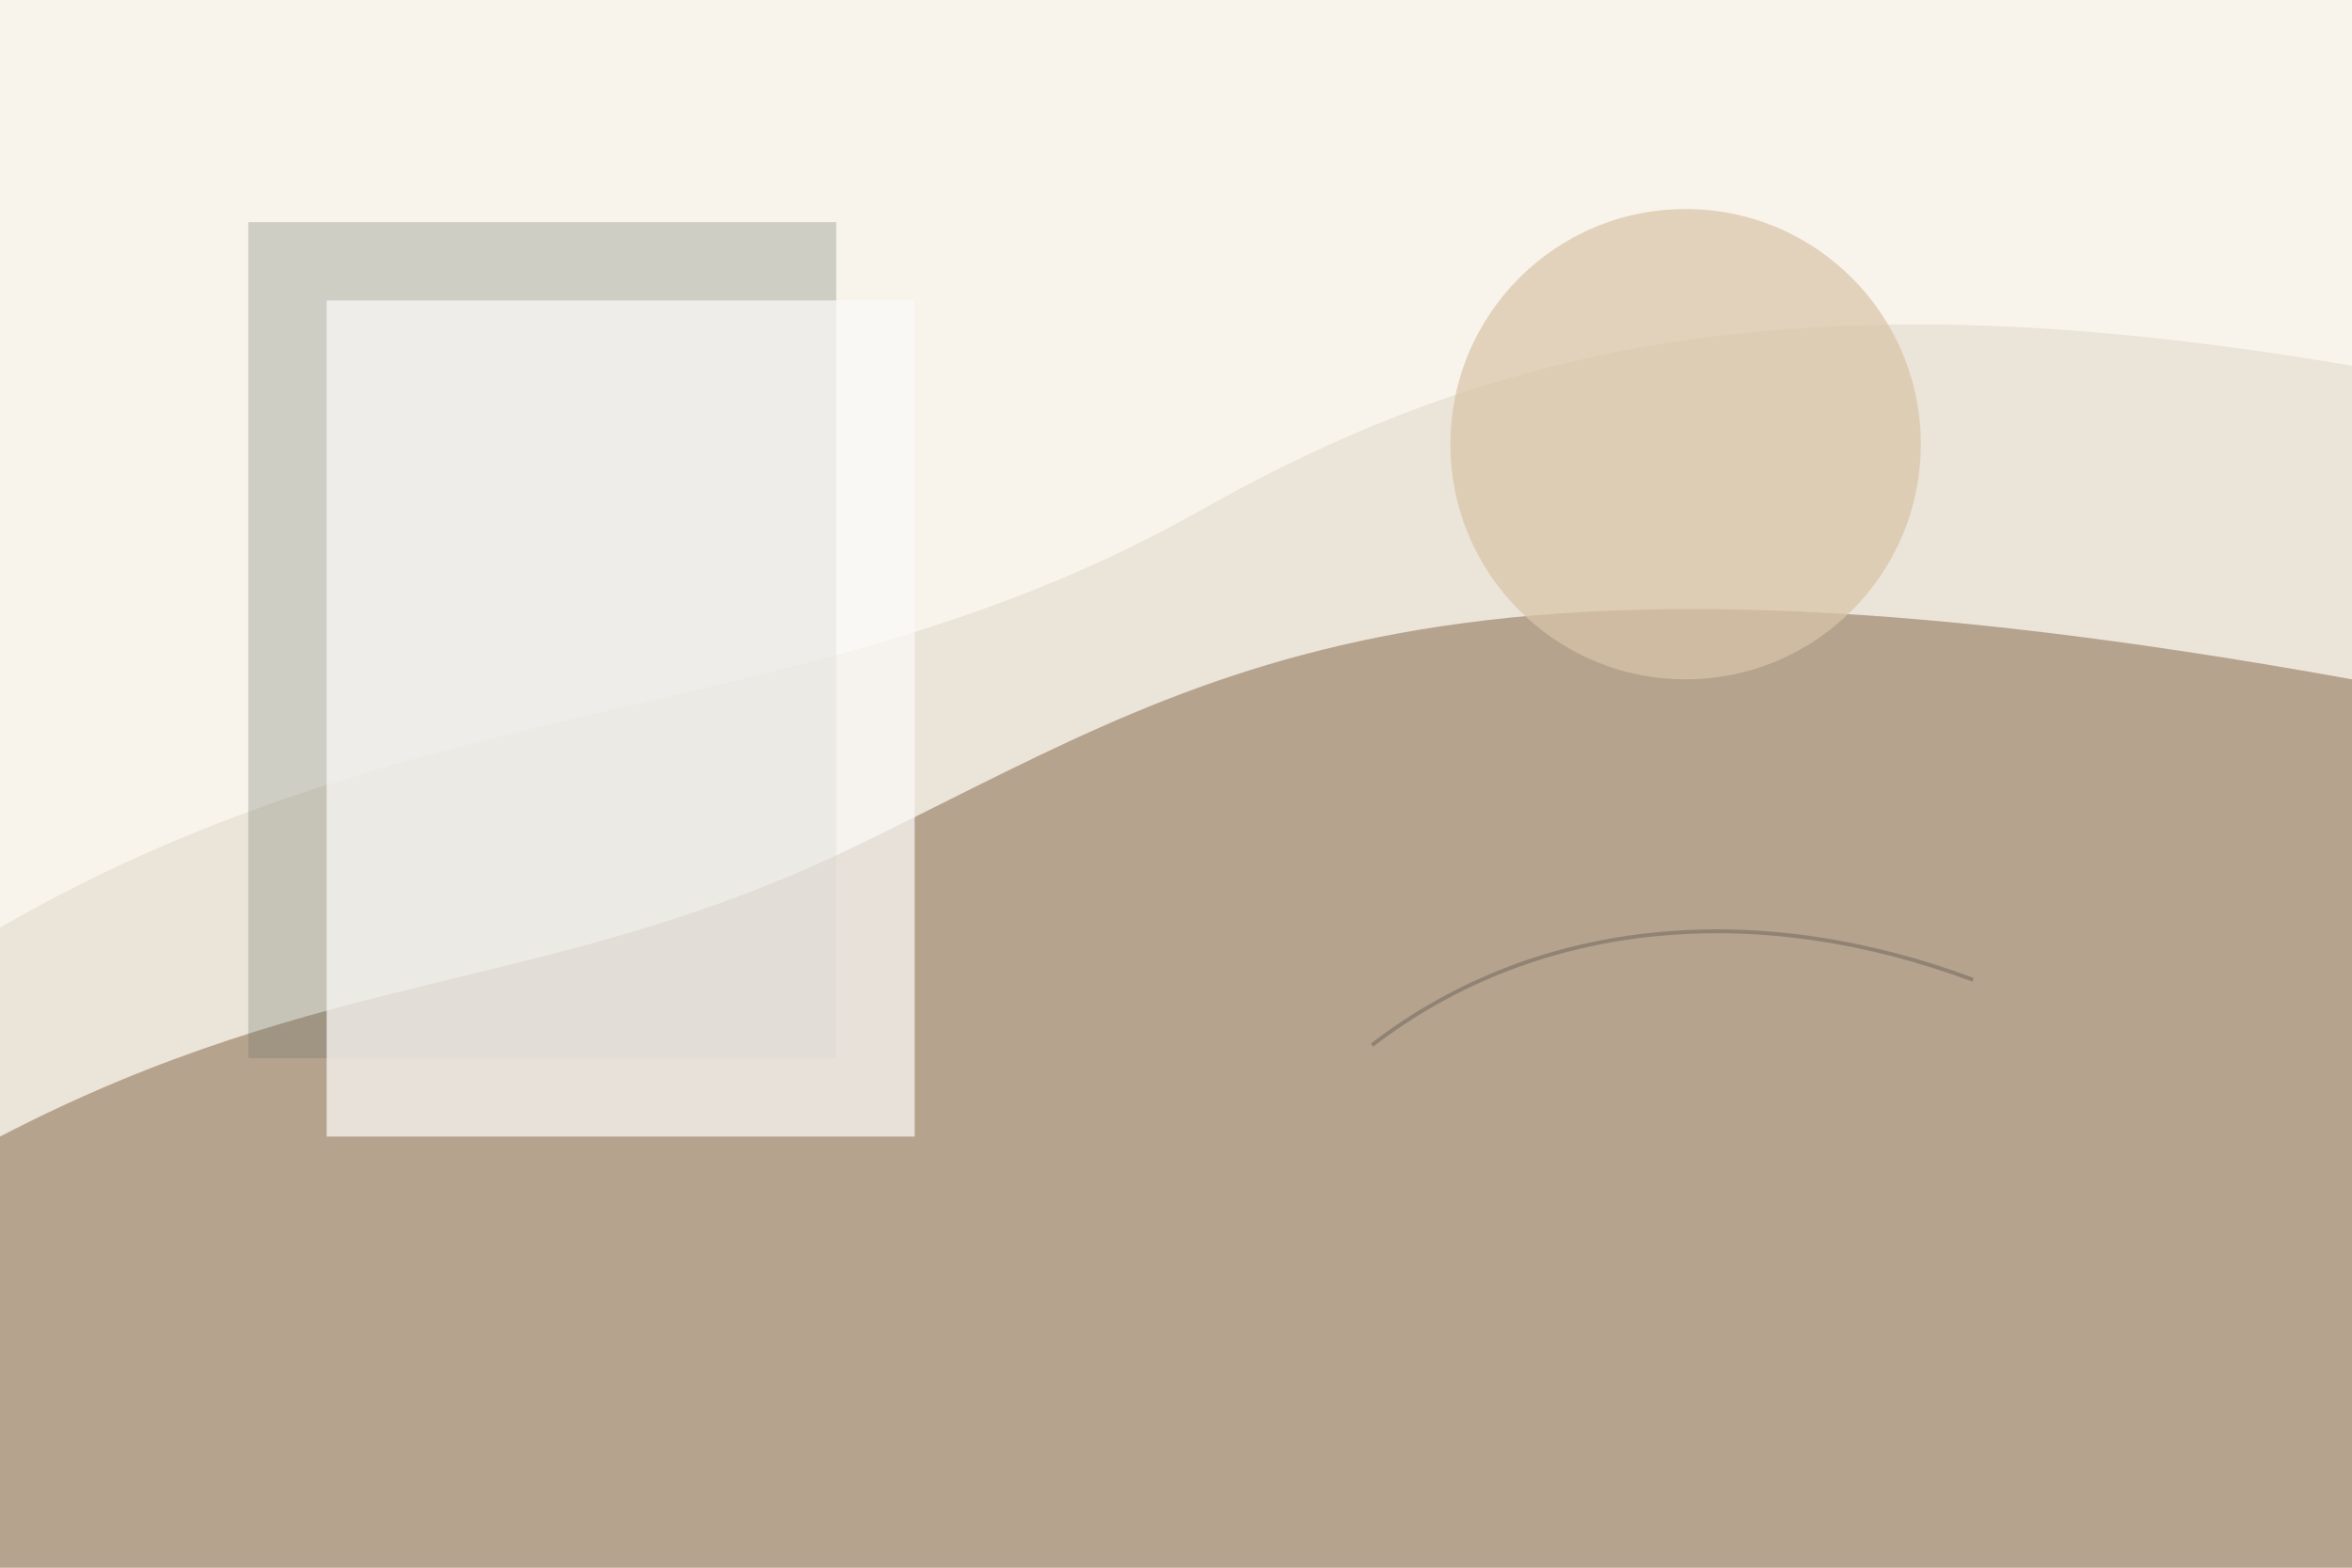
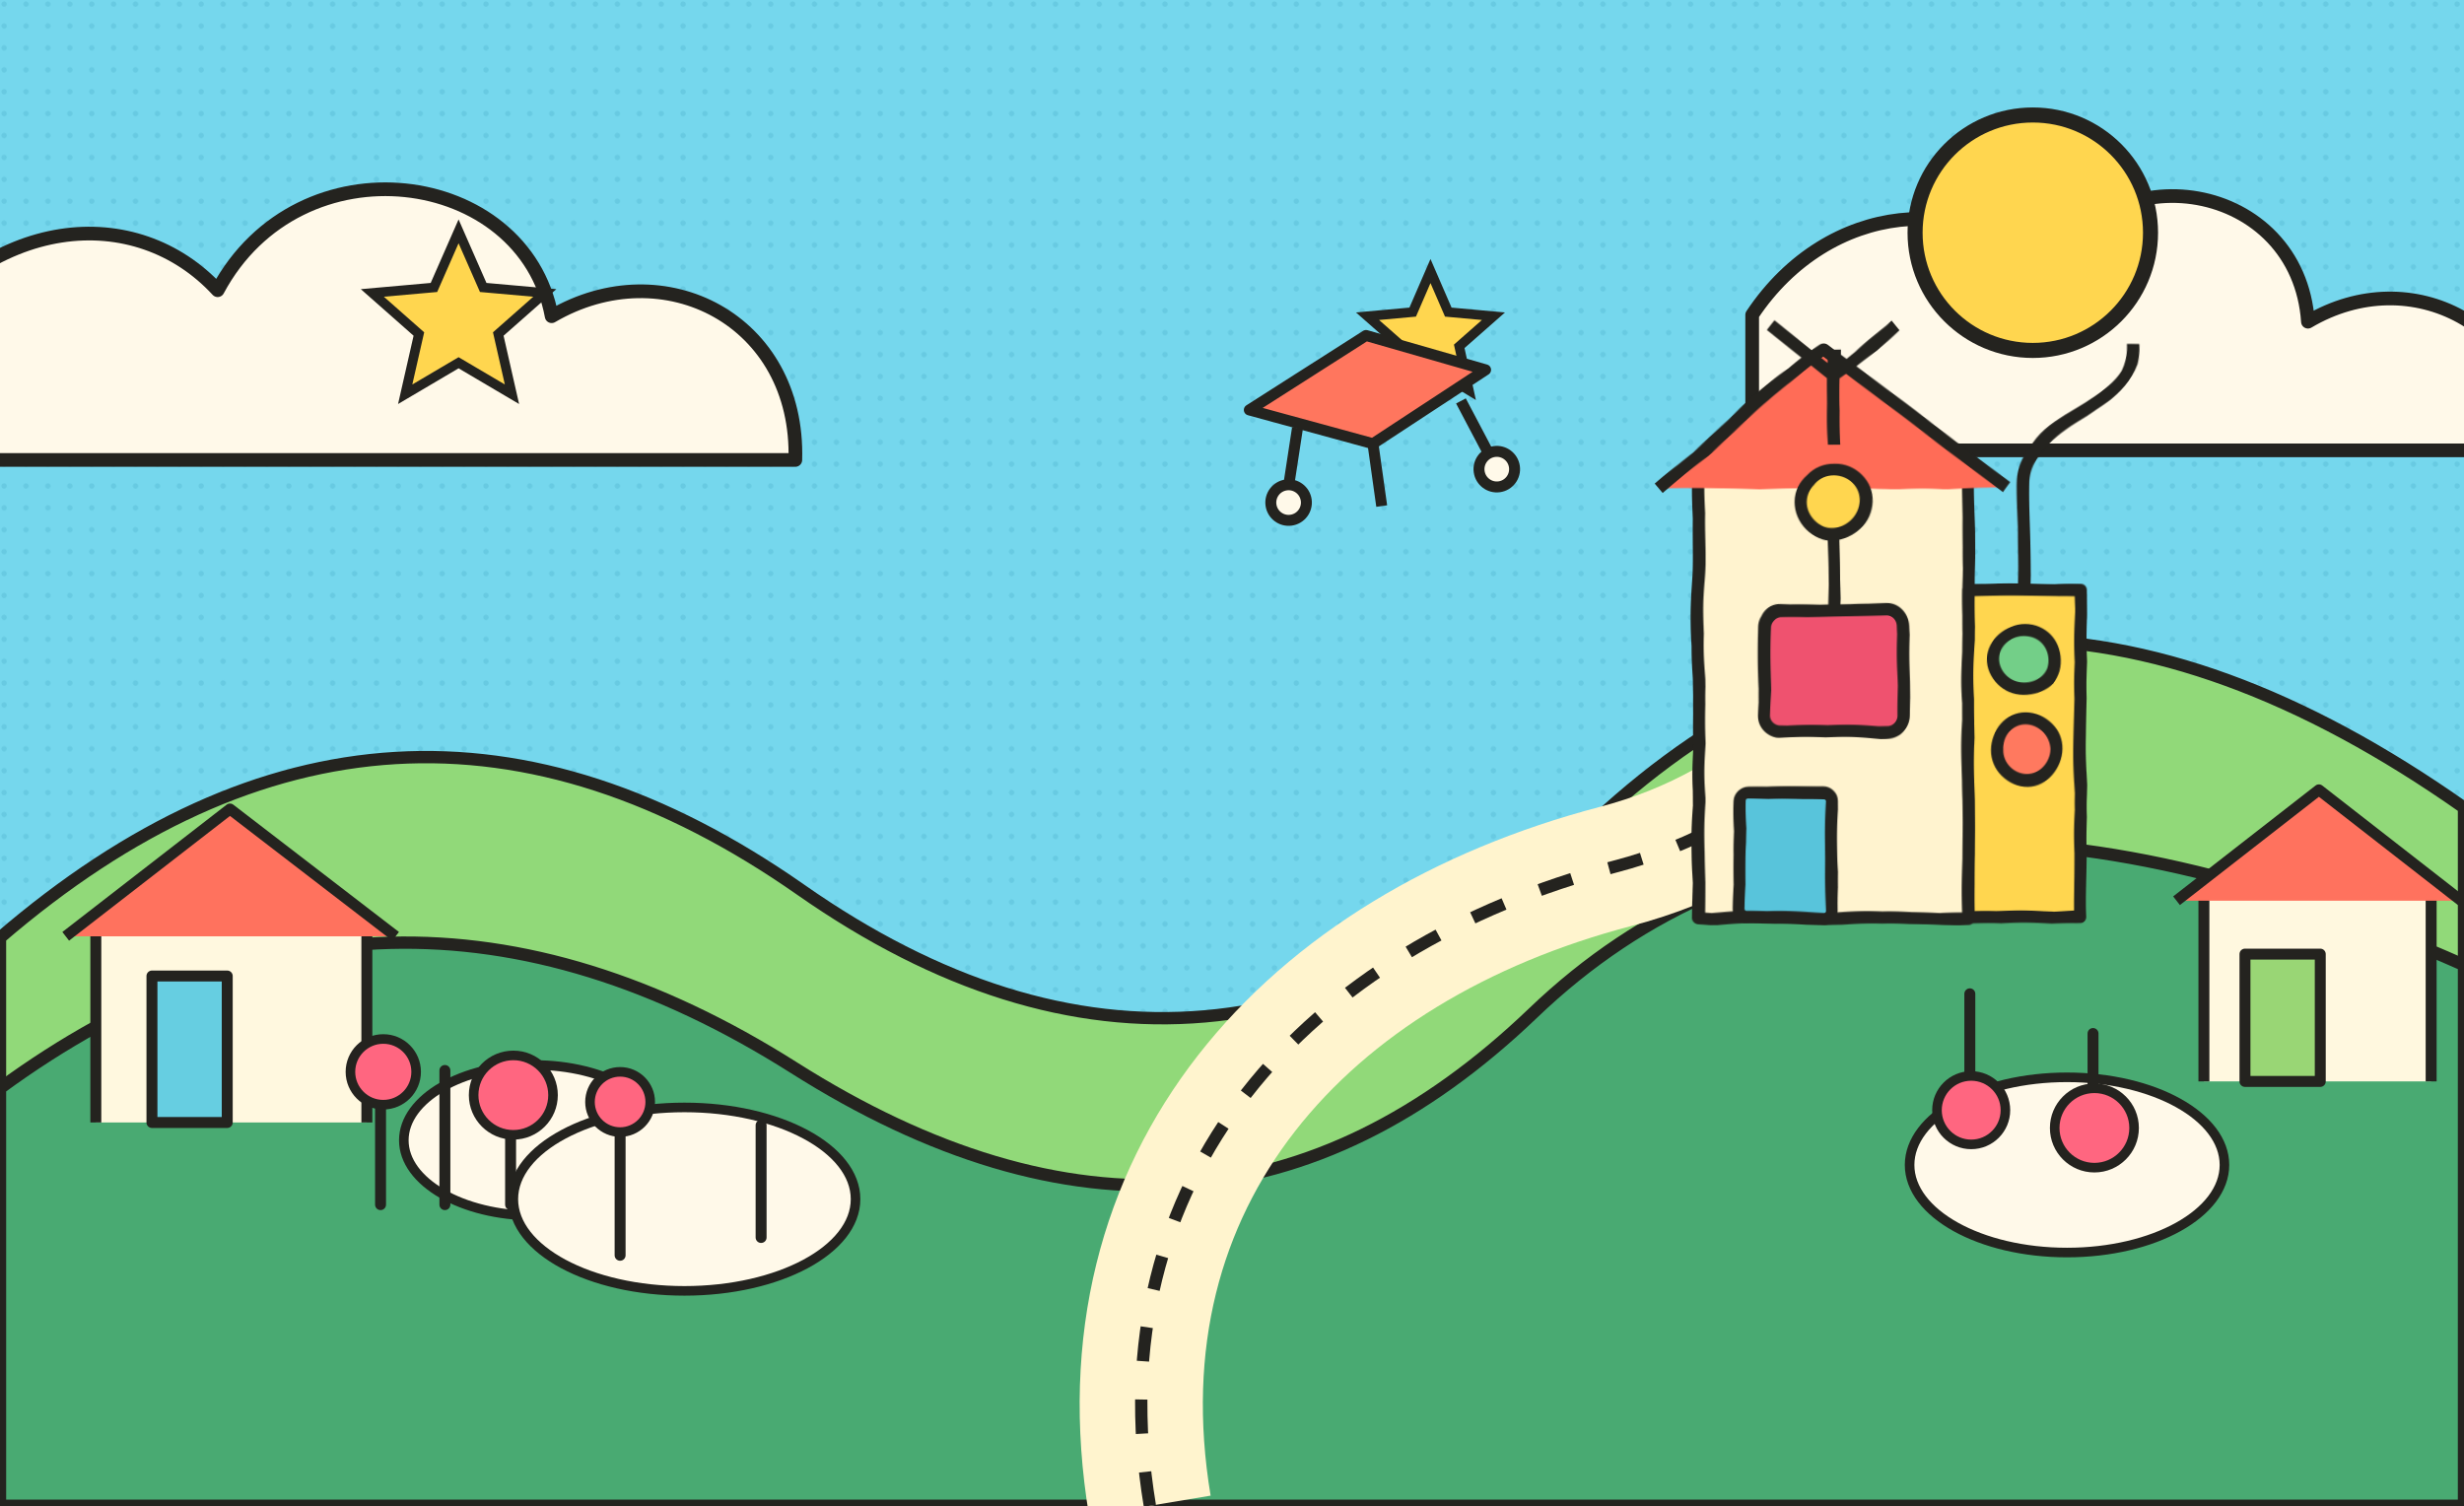
- <svg xmlns="http://www.w3.org/2000/svg" viewBox="0 0 1800 1200" role="img" aria-label="Abstract warm-toned placeholder hero image">
-   <rect width="1800" height="1200" fill="#ebe4d8" />
-   <path d="M0 870 C250 740 420 760 650 650 C920 520 1080 390 1800 520 L1800 1200 L0 1200 Z" fill="#b5a38e" />
-   <path d="M0 710 C330 520 620 560 920 390 C1150 260 1390 210 1800 280 L1800 0 L0 0 Z" fill="#f8f4ec" />
-   <circle cx="1290" cy="340" r="180" fill="#d9c5a8" opacity=".72" />
-   <rect x="190" y="170" width="450" height="640" fill="#6f7768" opacity=".3" />
-   <rect x="250" y="230" width="450" height="640" fill="#fbfaf6" opacity=".72" />
-   <path d="M1050 800 C1180 700 1350 690 1510 750" fill="none" stroke="#4b4740" stroke-width="3" opacity=".34" />
+ <svg xmlns="http://www.w3.org/2000/svg" viewBox="0 0 1800 1100" role="img" aria-label="阳光下充满奇妙机械的彩色小镇">
+   <defs>
+     <pattern id="dots" width="16" height="16" patternUnits="userSpaceOnUse">
+       <circle cx="3" cy="3" r="2" fill="#177f9d" opacity=".14" />
+     </pattern>
+     <filter id="rough">
+       <feTurbulence baseFrequency=".012" numOctaves="2" seed="8" result="noise" />
+       <feDisplacementMap in="SourceGraphic" in2="noise" scale="3" />
+     </filter>
+   </defs>
+   <rect width="1800" height="1100" fill="#75d7ed" />
+   <rect width="1800" height="1100" fill="url(#dots)" />
+   <g fill="#fff9e9" stroke="#24231f" stroke-width="10" stroke-linejoin="round">
+     <path d="M-80 260c72-106 180-112 239-48 60-112 224-89 244 19 82-48 181 3 178 105H-80z" />
+     <path d="M1280 230c56-84 160-91 213-29 50-93 186-68 193 34 76-45 166 4 168 94h-574z" />
+   </g>
+   <circle cx="1485" cy="170" r="86" fill="#ffd64f" stroke="#24231f" stroke-width="11" />
+   <g stroke="#24231f" stroke-width="9" stroke-linejoin="round">
+     <path d="M0 685Q285 440 585 650T1165 600T1800 590V1100H0z" fill="#91d979" />
+     <path d="M0 795Q280 590 580 780T1120 740T1800 705V1100H0z" fill="#49aa72" />
+     <path d="M840 1100c-40-240 115-408 340-467 115-30 196-112 222-213" fill="none" stroke="#fff4ce" stroke-width="90" />
+     <path d="M840 1100c-40-240 115-408 340-467 115-30 196-112 222-213" fill="none" stroke="#24231f" stroke-width="9" stroke-dasharray="25 28" />
+   </g>
+   <g filter="url(#rough)" stroke="#24231f" stroke-width="9" stroke-linejoin="round">
+     <path d="M1240 670V346l92-75 105 75v324z" fill="#fff3cf" />
+     <path d="M1211 356l120-102 135 102" fill="#ff6c57" />
+     <rect x="1288" y="445" width="102" height="89" rx="12" fill="#ef526f" />
+     <path d="M1339 445v-79" fill="none" />
+     <circle cx="1339" cy="366" r="24" fill="#ffd64f" />
+     <path d="M1339 324v-70m0 20l-46-37m46 37l45-37" fill="none" />
+     <rect x="1270" y="578" width="67" height="92" rx="6" fill="#58c4db" />
+     <path d="M1437 430h82v239h-82z" fill="#ffd64f" />
+     <path d="M1478 430v-77c0-51 80-51 80-102" fill="none" />
+     <circle cx="1478" cy="481" r="22" fill="#73cf88" />
+     <circle cx="1480" cy="547" r="22" fill="#ff795f" />
+   </g>
+   <g stroke="#24231f" stroke-width="8" stroke-linejoin="round">
+     <path d="M70 820V673l99-74 99 74v147" fill="#fff8df" />
+     <path d="M48 684l120-93 121 93" fill="#ff725e" />
+     <rect x="111" y="713" width="55" height="107" fill="#66cee1" />
+     <path d="M1610 790V650l83-64 83 64v140" fill="#fff8df" />
+     <path d="M1590 658l104-81 104 81" fill="#ff725e" />
+     <rect x="1640" y="697" width="55" height="93" fill="#99d675" />
+   </g>
+   <g fill="#fff9e9" stroke="#24231f" stroke-width="7">
+     <ellipse cx="390" cy="833" rx="95" ry="55" />
+     <ellipse cx="500" cy="876" rx="125" ry="67" />
+     <ellipse cx="1510" cy="851" rx="115" ry="64" />
+   </g>
+   <g stroke="#24231f" stroke-width="8" stroke-linecap="round">
+     <path d="M325 880v-98m-47 98v-74m95 74v-68m80 105v-105m103 92v-82m883-5v-91m90 101v-72" />
+   </g>
+   <g fill="#ff6680" stroke="#24231f" stroke-width="7">
+     <circle cx="280" cy="783" r="24" />
+     <circle cx="375" cy="800" r="29" />
+     <circle cx="453" cy="805" r="22" />
+     <circle cx="1440" cy="811" r="25" />
+     <circle cx="1530" cy="824" r="29" />
+   </g>
+   <g fill="#ffd64f" stroke="#24231f" stroke-width="7">
+     <path d="M335 169l18 41 45 4-34 30 10 44-39-23-39 23 10-44-34-30 45-4z" />
+     <path d="M1045 198l13 30 33 3-25 22 7 32-28-17-29 17 8-32-25-22 33-3z" />
+   </g>
+   <g transform="translate(905 245) rotate(-8)" stroke="#24231f" stroke-width="8" stroke-linejoin="round">
+     <path d="M0 55l92-42 83 37-89 42z" fill="#ff765e" />
+     <path d="M86 92v46" />
+     <path d="M33 73l-15 50m136-53 18 50" />
+     <circle cx="19" cy="126" r="13" fill="#fff9e9" />
+     <circle cx="173" cy="123" r="13" fill="#fff9e9" />
+   </g>
</svg>
